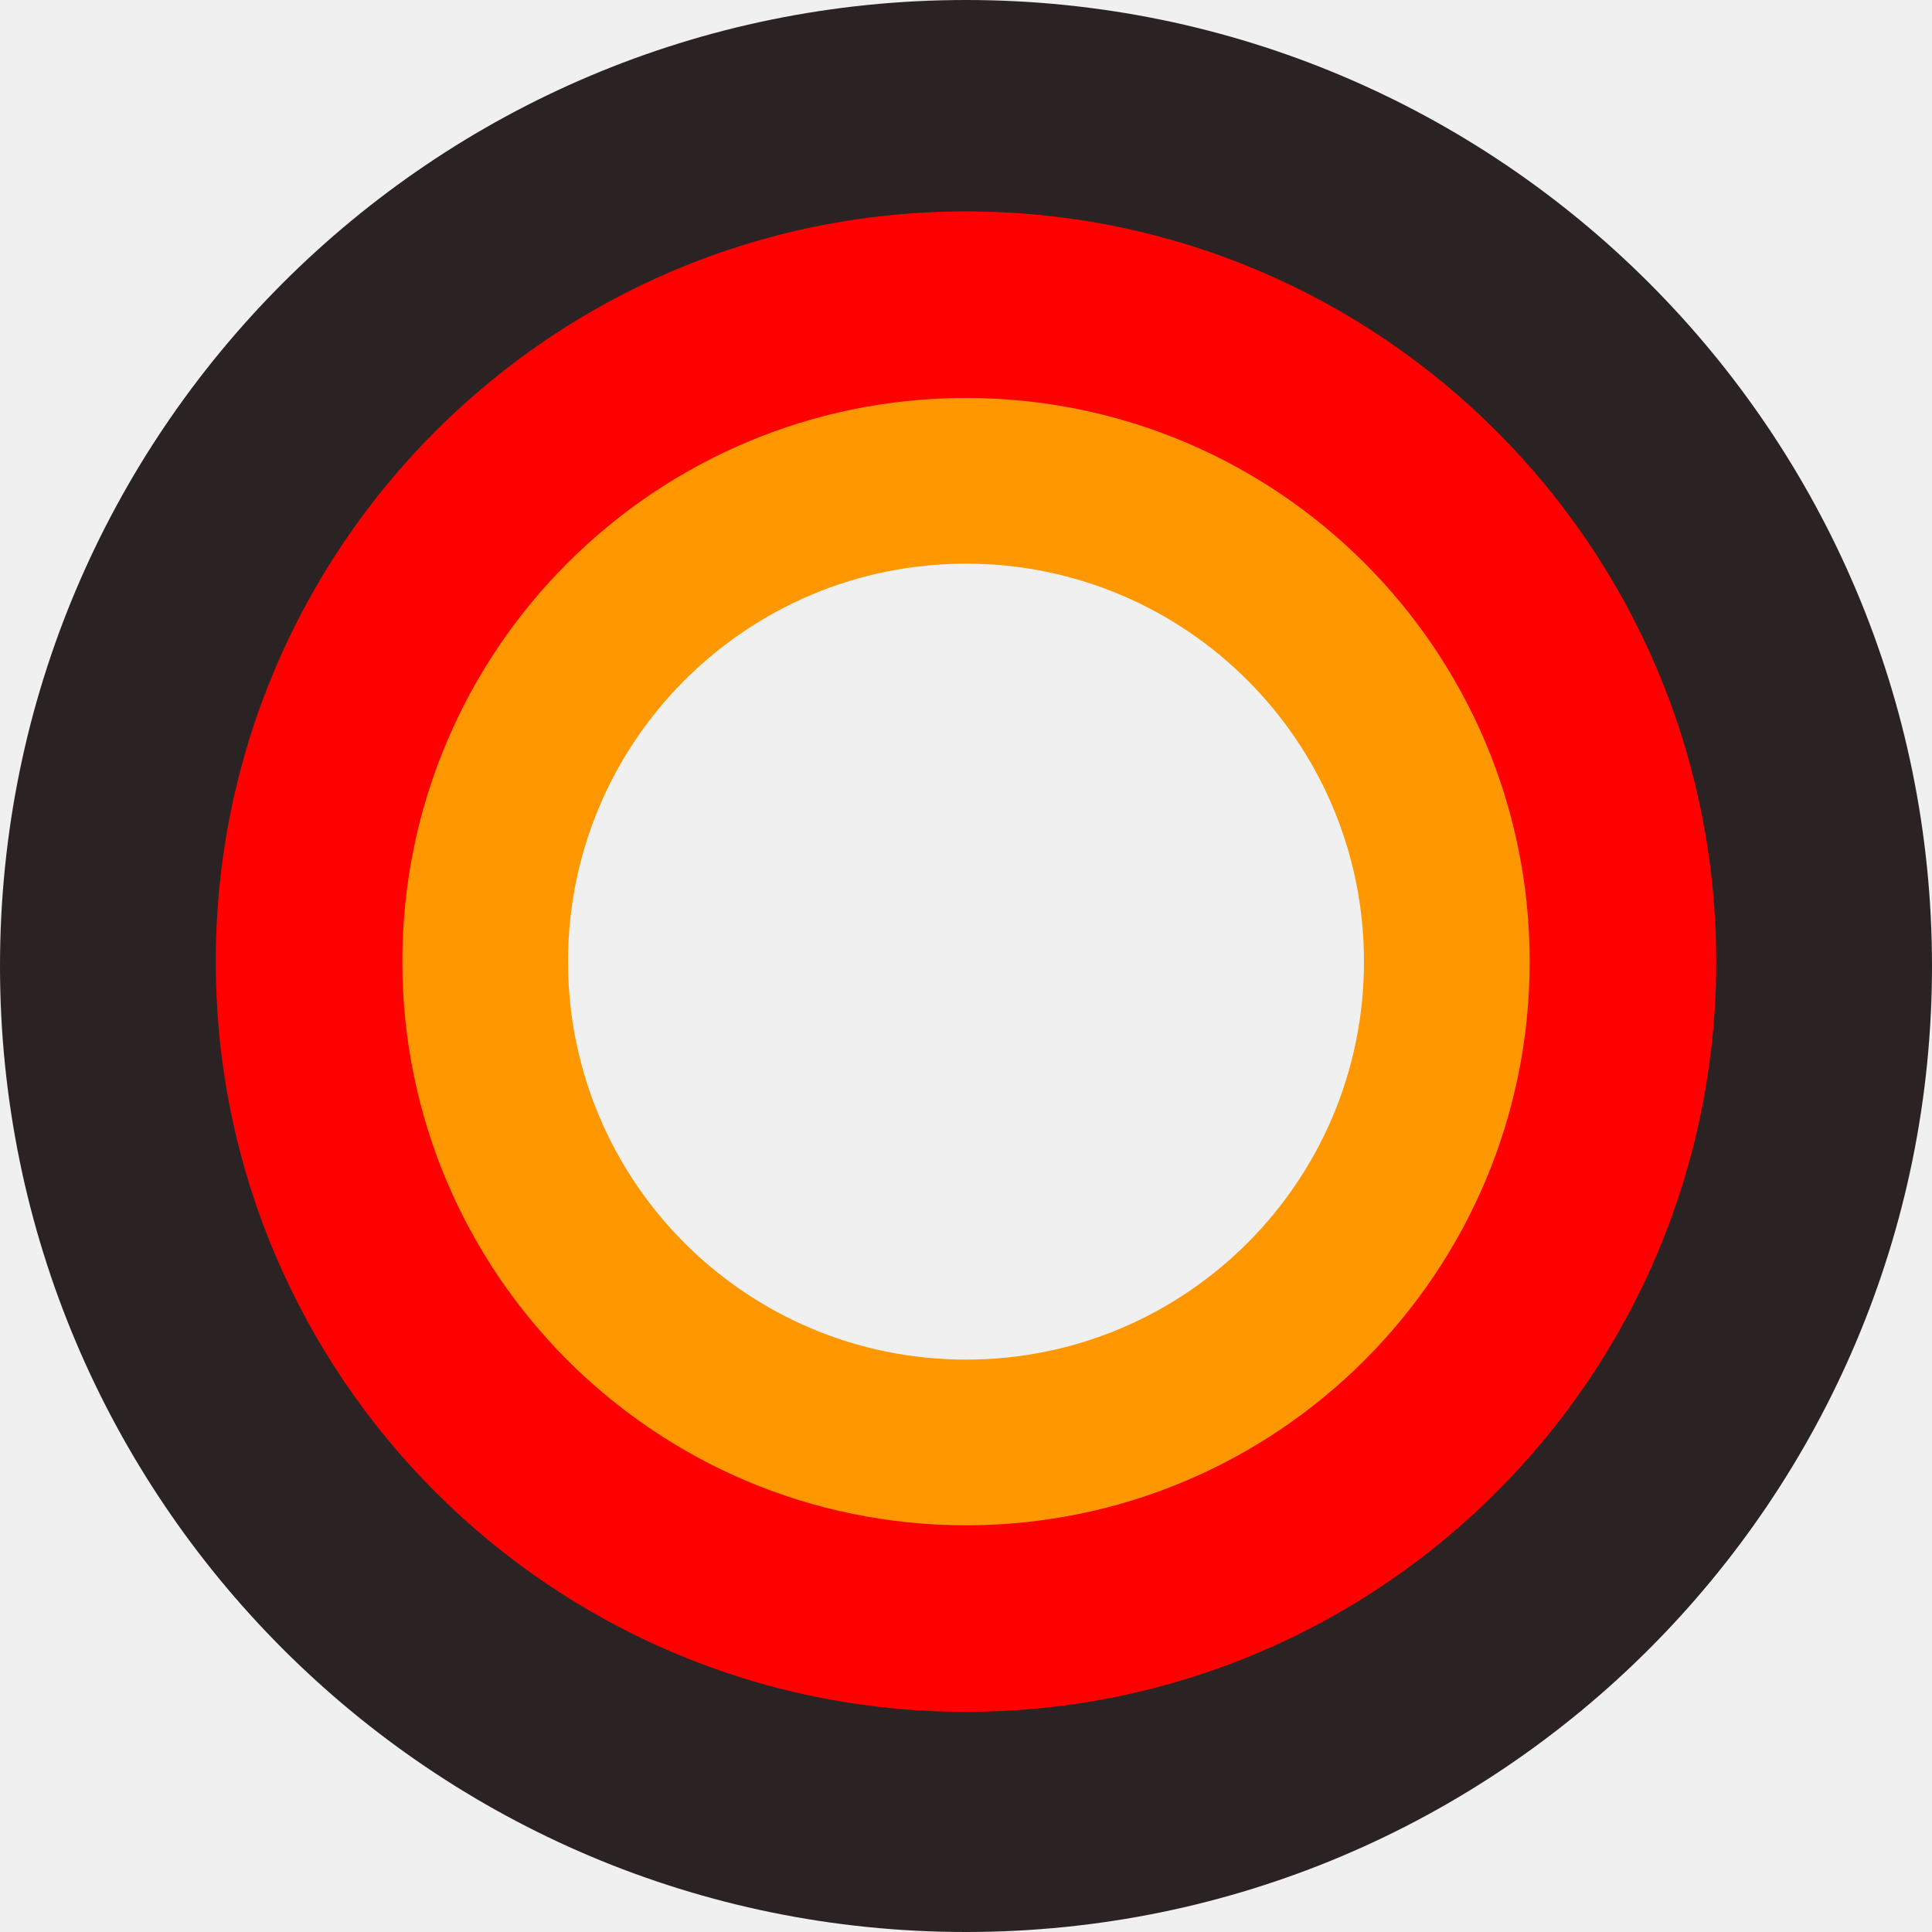
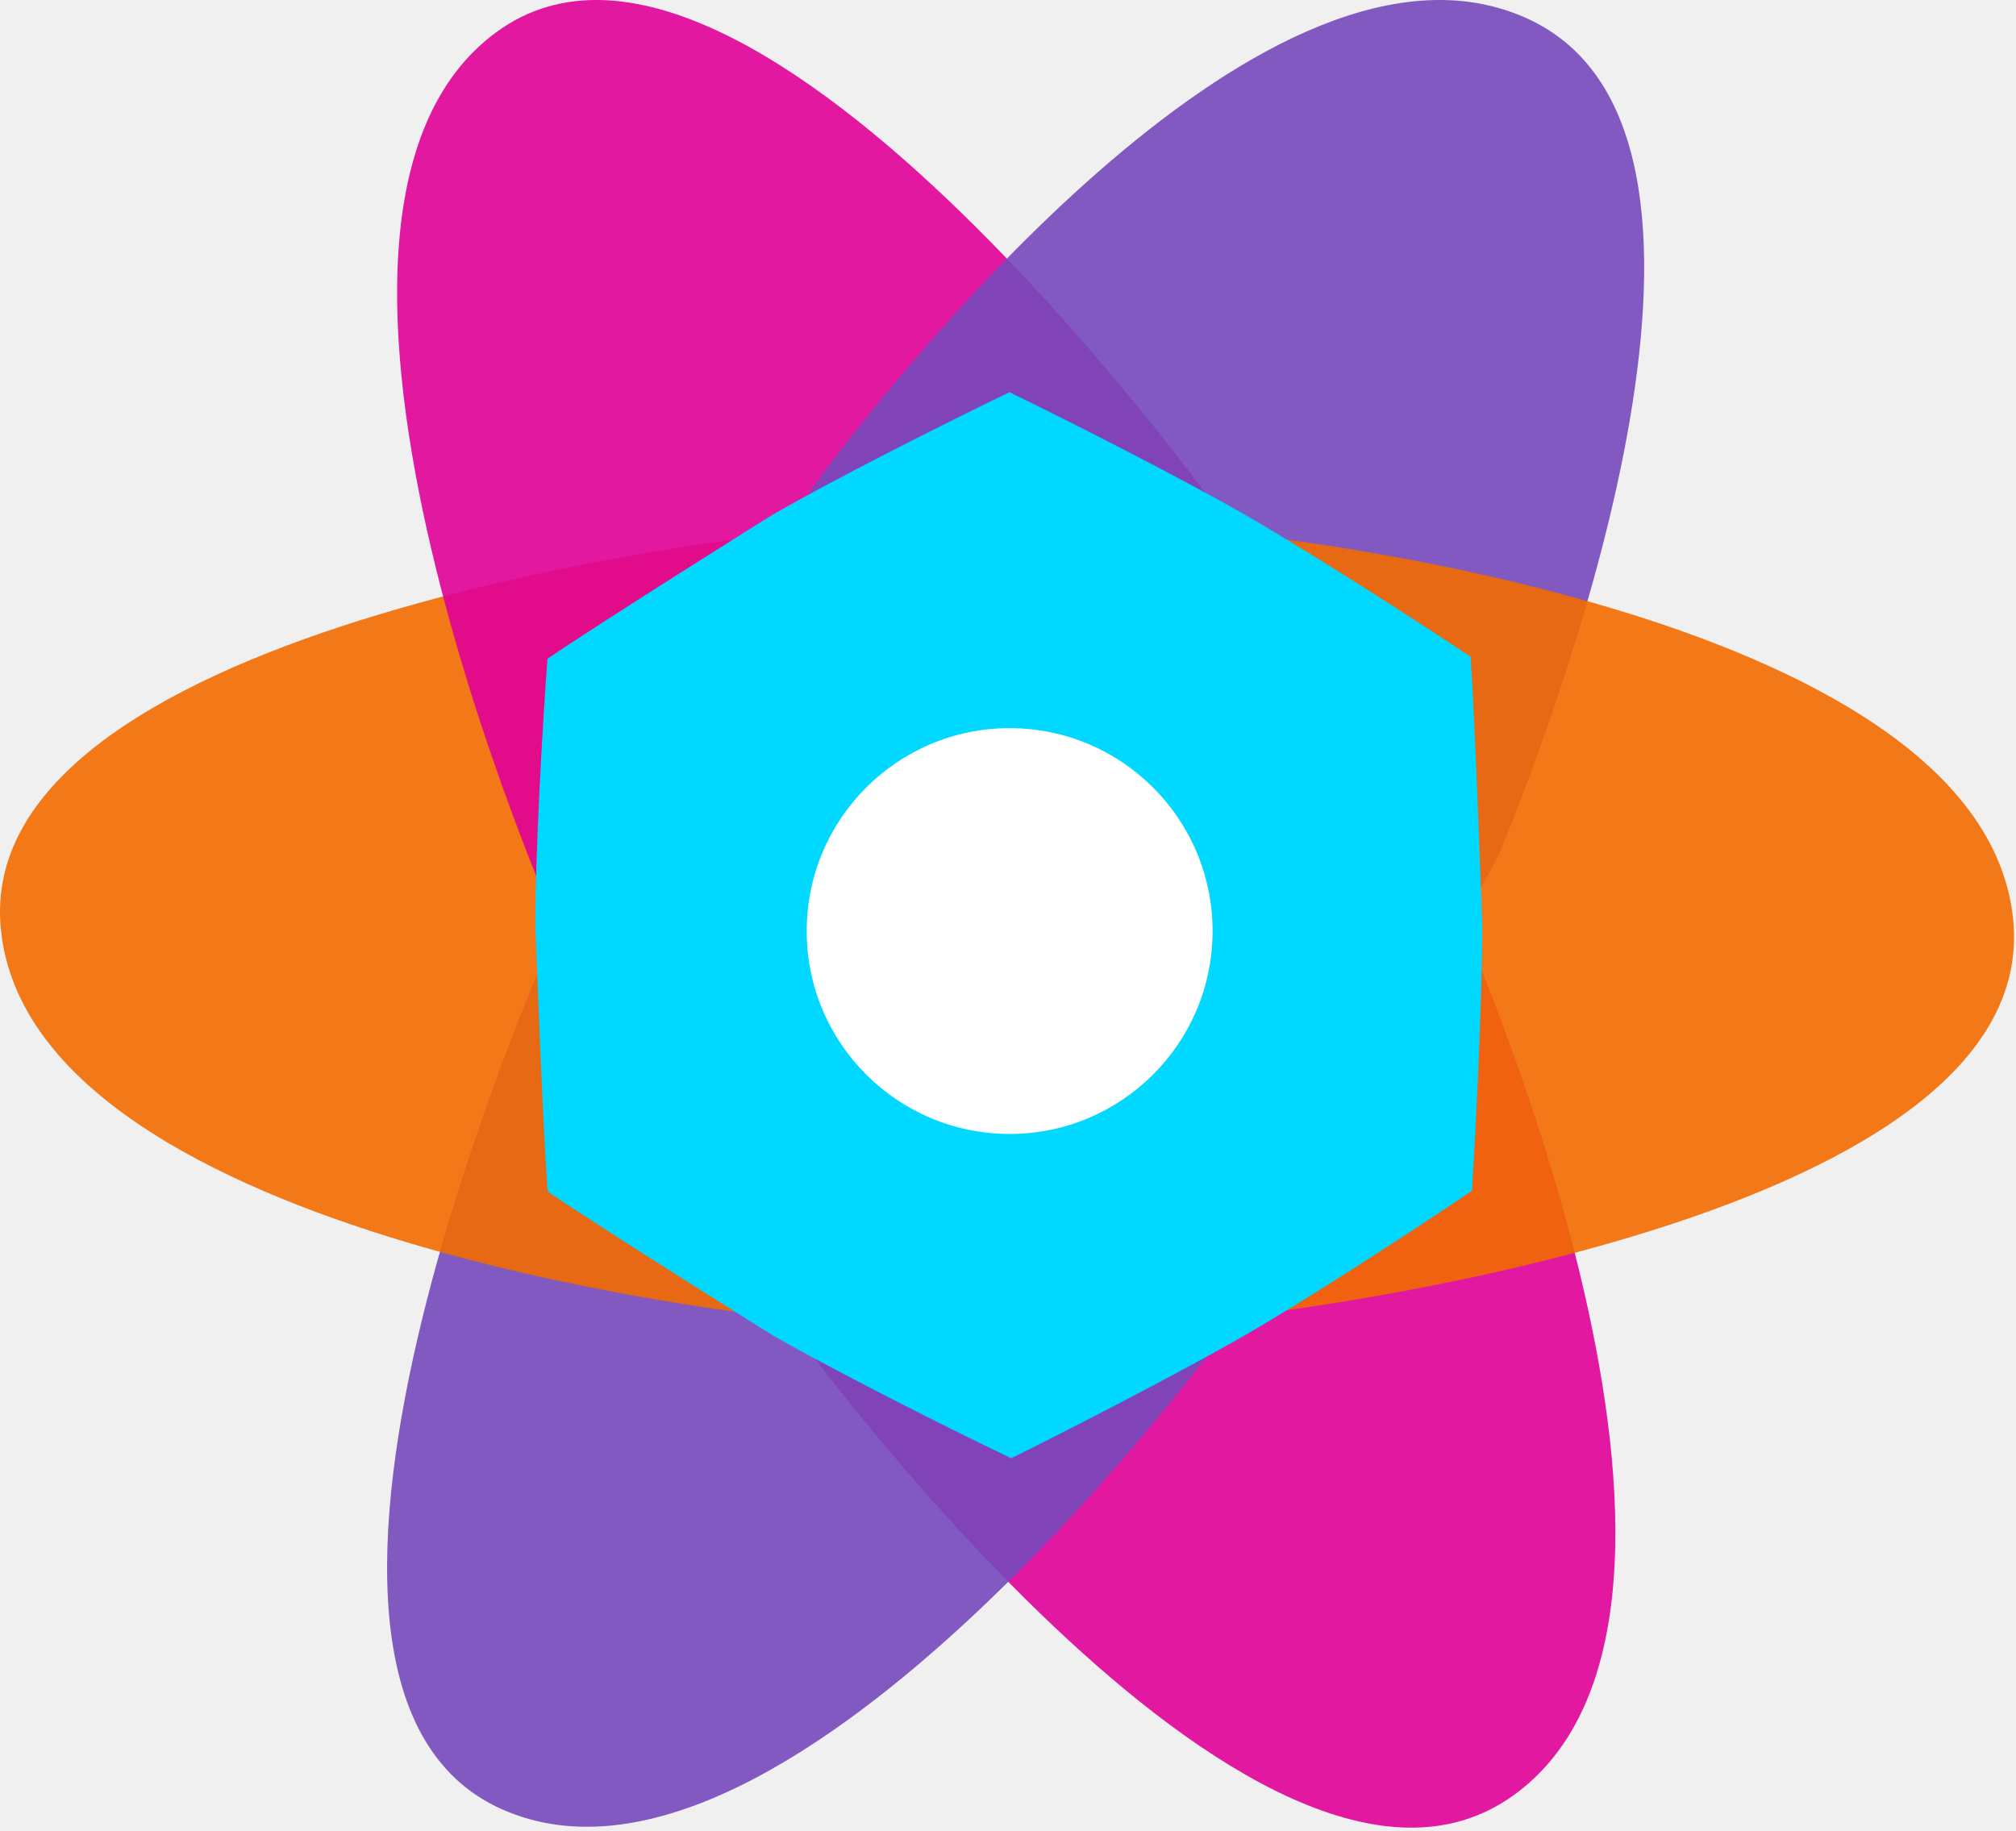
- <svg xmlns="http://www.w3.org/2000/svg" width="1024px" height="1024px" viewBox="0 0 1024 1024" version="1.1" preserveAspectRatio="xMidYMid">
-   <g fill-rule="evenodd">
-     <path d="M511.998,1024 C794.767,1024 1023.997,794.77 1023.997,512 C1023.997,229.23 794.767,0 511.998,0 C229.229,0 0,229.23 0,512 C0,794.77 229.229,1024 511.998,1024 L511.998,1024 Z M510.311,876.228 C710.232,876.228 872.299,714.16 872.299,514.239 C872.299,314.318 710.232,152.25 510.311,152.25 C310.391,152.25 148.324,314.318 148.324,514.239 C148.324,714.16 310.391,876.228 510.311,876.228 L510.311,876.228 Z" fill="#2B2323" />
-     <path d="M511.998,907.315 C731.603,907.315 909.629,729.29 909.629,509.685 C909.629,290.08 731.603,112.055 511.998,112.055 C292.393,112.055 114.368,290.08 114.368,509.685 C114.368,729.29 292.393,907.315 511.998,907.315 L511.998,907.315 Z M510.688,792.552 C665.951,792.552 791.817,666.687 791.817,511.424 C791.817,356.161 665.951,230.295 510.688,230.295 C355.425,230.295 229.56,356.161 229.56,511.424 C229.56,666.687 355.425,792.552 510.688,792.552 L510.688,792.552 Z" fill="#FF0000" />
-     <path d="M511.998,808.433 C676.993,808.433 810.747,674.679 810.747,509.685 C810.747,344.691 676.993,210.936 511.998,210.936 C347.004,210.936 213.25,344.691 213.25,509.685 C213.25,674.679 347.004,808.433 511.998,808.433 L511.998,808.433 Z M511.998,720.621 C628.495,720.621 722.935,626.182 722.935,509.685 C722.935,393.188 628.495,298.749 511.998,298.749 C395.501,298.749 301.062,393.188 301.062,509.685 C301.062,626.182 395.501,720.621 511.998,720.621 L511.998,720.621 Z" fill="#FF9800" />
+ <svg xmlns="http://www.w3.org/2000/svg" width="512px" height="465px" viewBox="0 0 512 465" version="1.1" preserveAspectRatio="xMidYMid">
+   <g>
+     <path d="M371.279,234.548 C371.279,234.548 449.411,409.108 384.428,455.998 C319.446,502.888 199.137,334.703 199.137,334.703 L262.235,234.548 L371.279,234.548 Z" fill-opacity="0.9" fill="#E00097" />
+     <path d="M313.768,334.957 C313.768,334.957 200.826,492.055 127.553,459.613 C54.281,427.169 141.795,234.959 141.795,234.959 L254.584,234.959 L313.768,334.957 Z" fill-opacity="0.9" fill="#7649BB" />
+     <path d="M199.137,334.704 C199.137,334.704 8.795,316.098 0.258,236.42 C-8.282,156.741 198.772,135.48 198.772,135.48 L146.878,237.211 L199.137,334.704 Z" fill-opacity="0.9" fill="#F26B00" />
+     <path d="M141.376,234.965 C141.376,234.965 61.412,55.34 126.145,8.106 C190.88,-39.128 313.724,135.51 313.724,135.51 L252.458,234.965 L141.376,234.965 Z" fill-opacity="0.9" fill="#E00097" />
+     <path d="M198.57,135.962 C198.57,135.962 206.408,123.605 209.232,119.859 C230.251,91.967 322.821,-24.103 387.416,4.499 C451.031,32.667 396.624,178.001 381.176,215.824 C378.831,221.566 370.582,234.399 370.582,234.399 L256.9,234.399 L198.57,135.962 Z" fill-opacity="0.9" fill="#7649BB" />
+     <path d="M313.723,135.51 C313.723,135.51 502.703,153.55 511.243,233.228 C519.78,312.907 313.961,334.434 313.961,334.434 L257.998,233.228 L313.723,135.51 Z" fill-opacity="0.9" fill="#F26B00" />
+     <path d="M376.433,234.895 C376.442,253.355 374.932,285.208 373.813,302.49 C359.277,312.328 332.278,329.868 316.315,339.084 C300.416,348.264 272.248,362.786 256.798,370.418 C240.84,362.776 212.047,348.282 196.197,339.156 C196.197,339.156 153.605,312.566 139.09,302.668 C137.755,285.119 135.956,235.012 135.956,235.012 C135.947,216.775 137.721,184.846 139.046,167.332 C153.578,157.408 196.078,130.827 196.078,130.827 C211.894,121.695 240.512,107.247 256.371,99.635 C272.018,107.228 300.37,121.645 316.191,130.755 C332.192,139.968 359.038,157.187 373.456,166.792 C374.717,184.298 376.433,234.895 376.433,234.895" fill="#00D8FF" />
+     <path d="M307.955,236.5 C307.955,264.964 284.88,288.04 256.416,288.04 C227.952,288.04 204.876,264.964 204.876,236.5 C204.876,208.036 227.952,184.96 256.416,184.96 C284.88,184.96 307.955,208.036 307.955,236.5" fill="#FFFFFF" />
  </g>
</svg>
